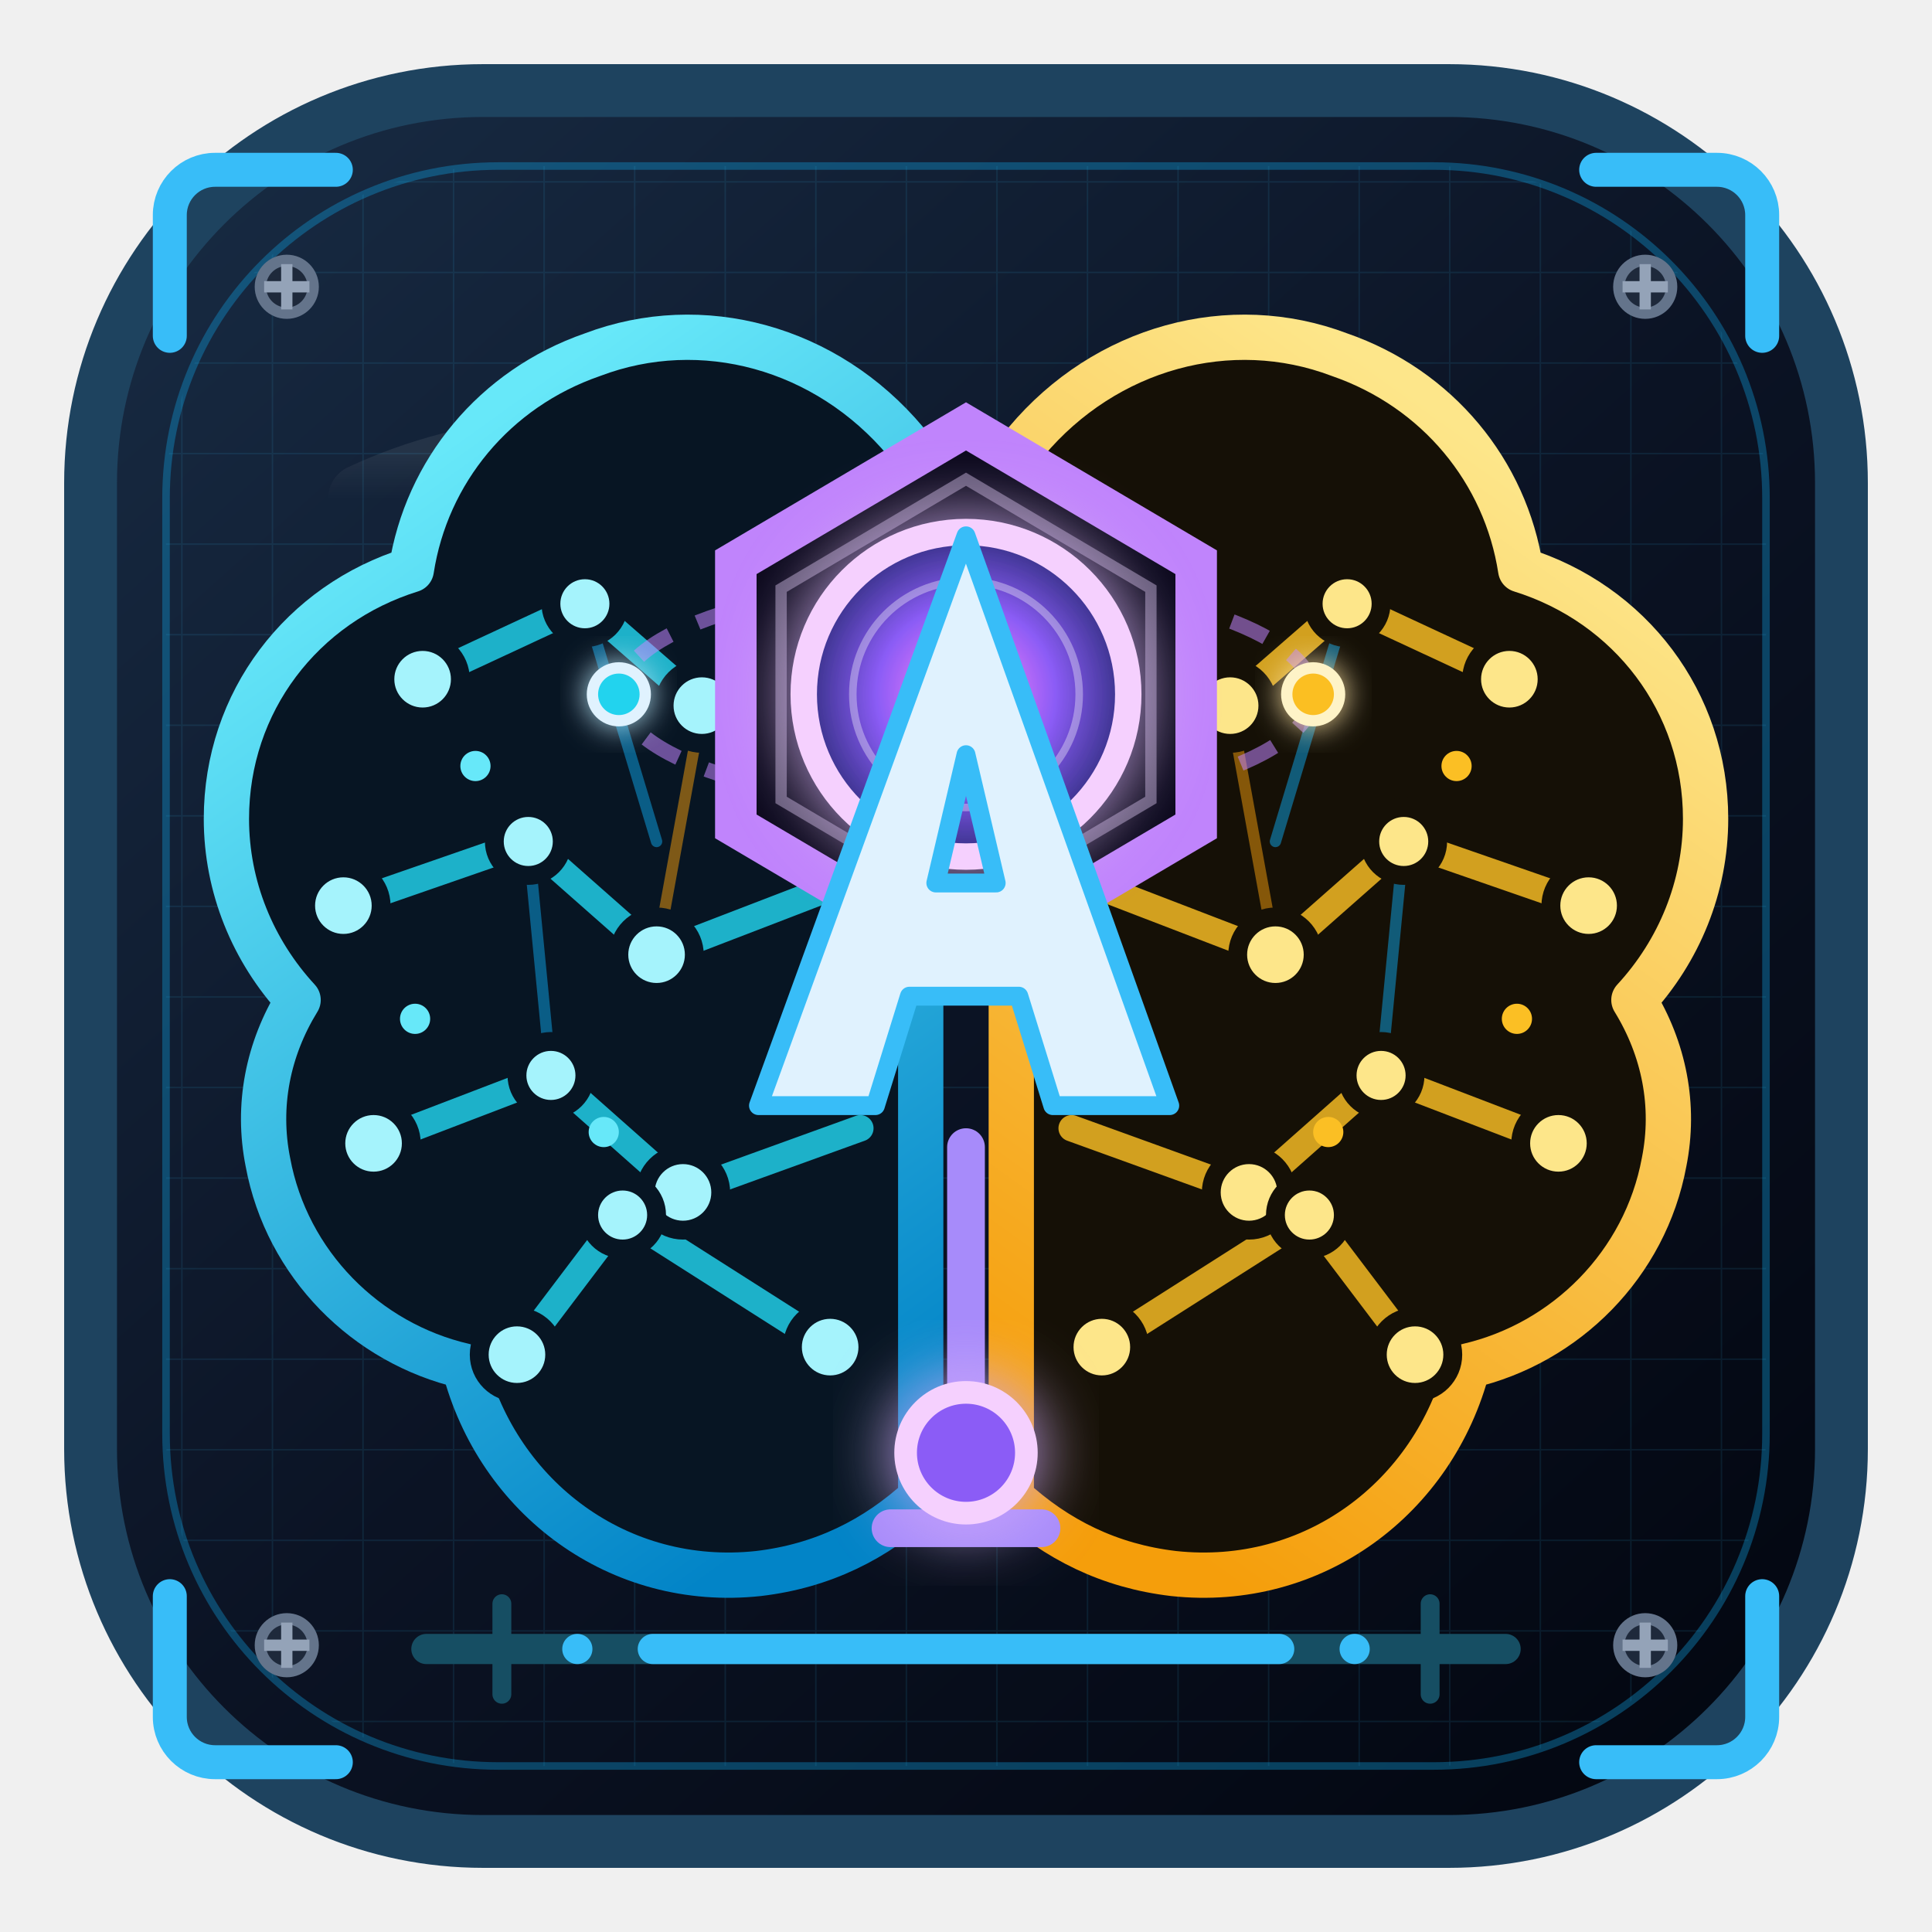
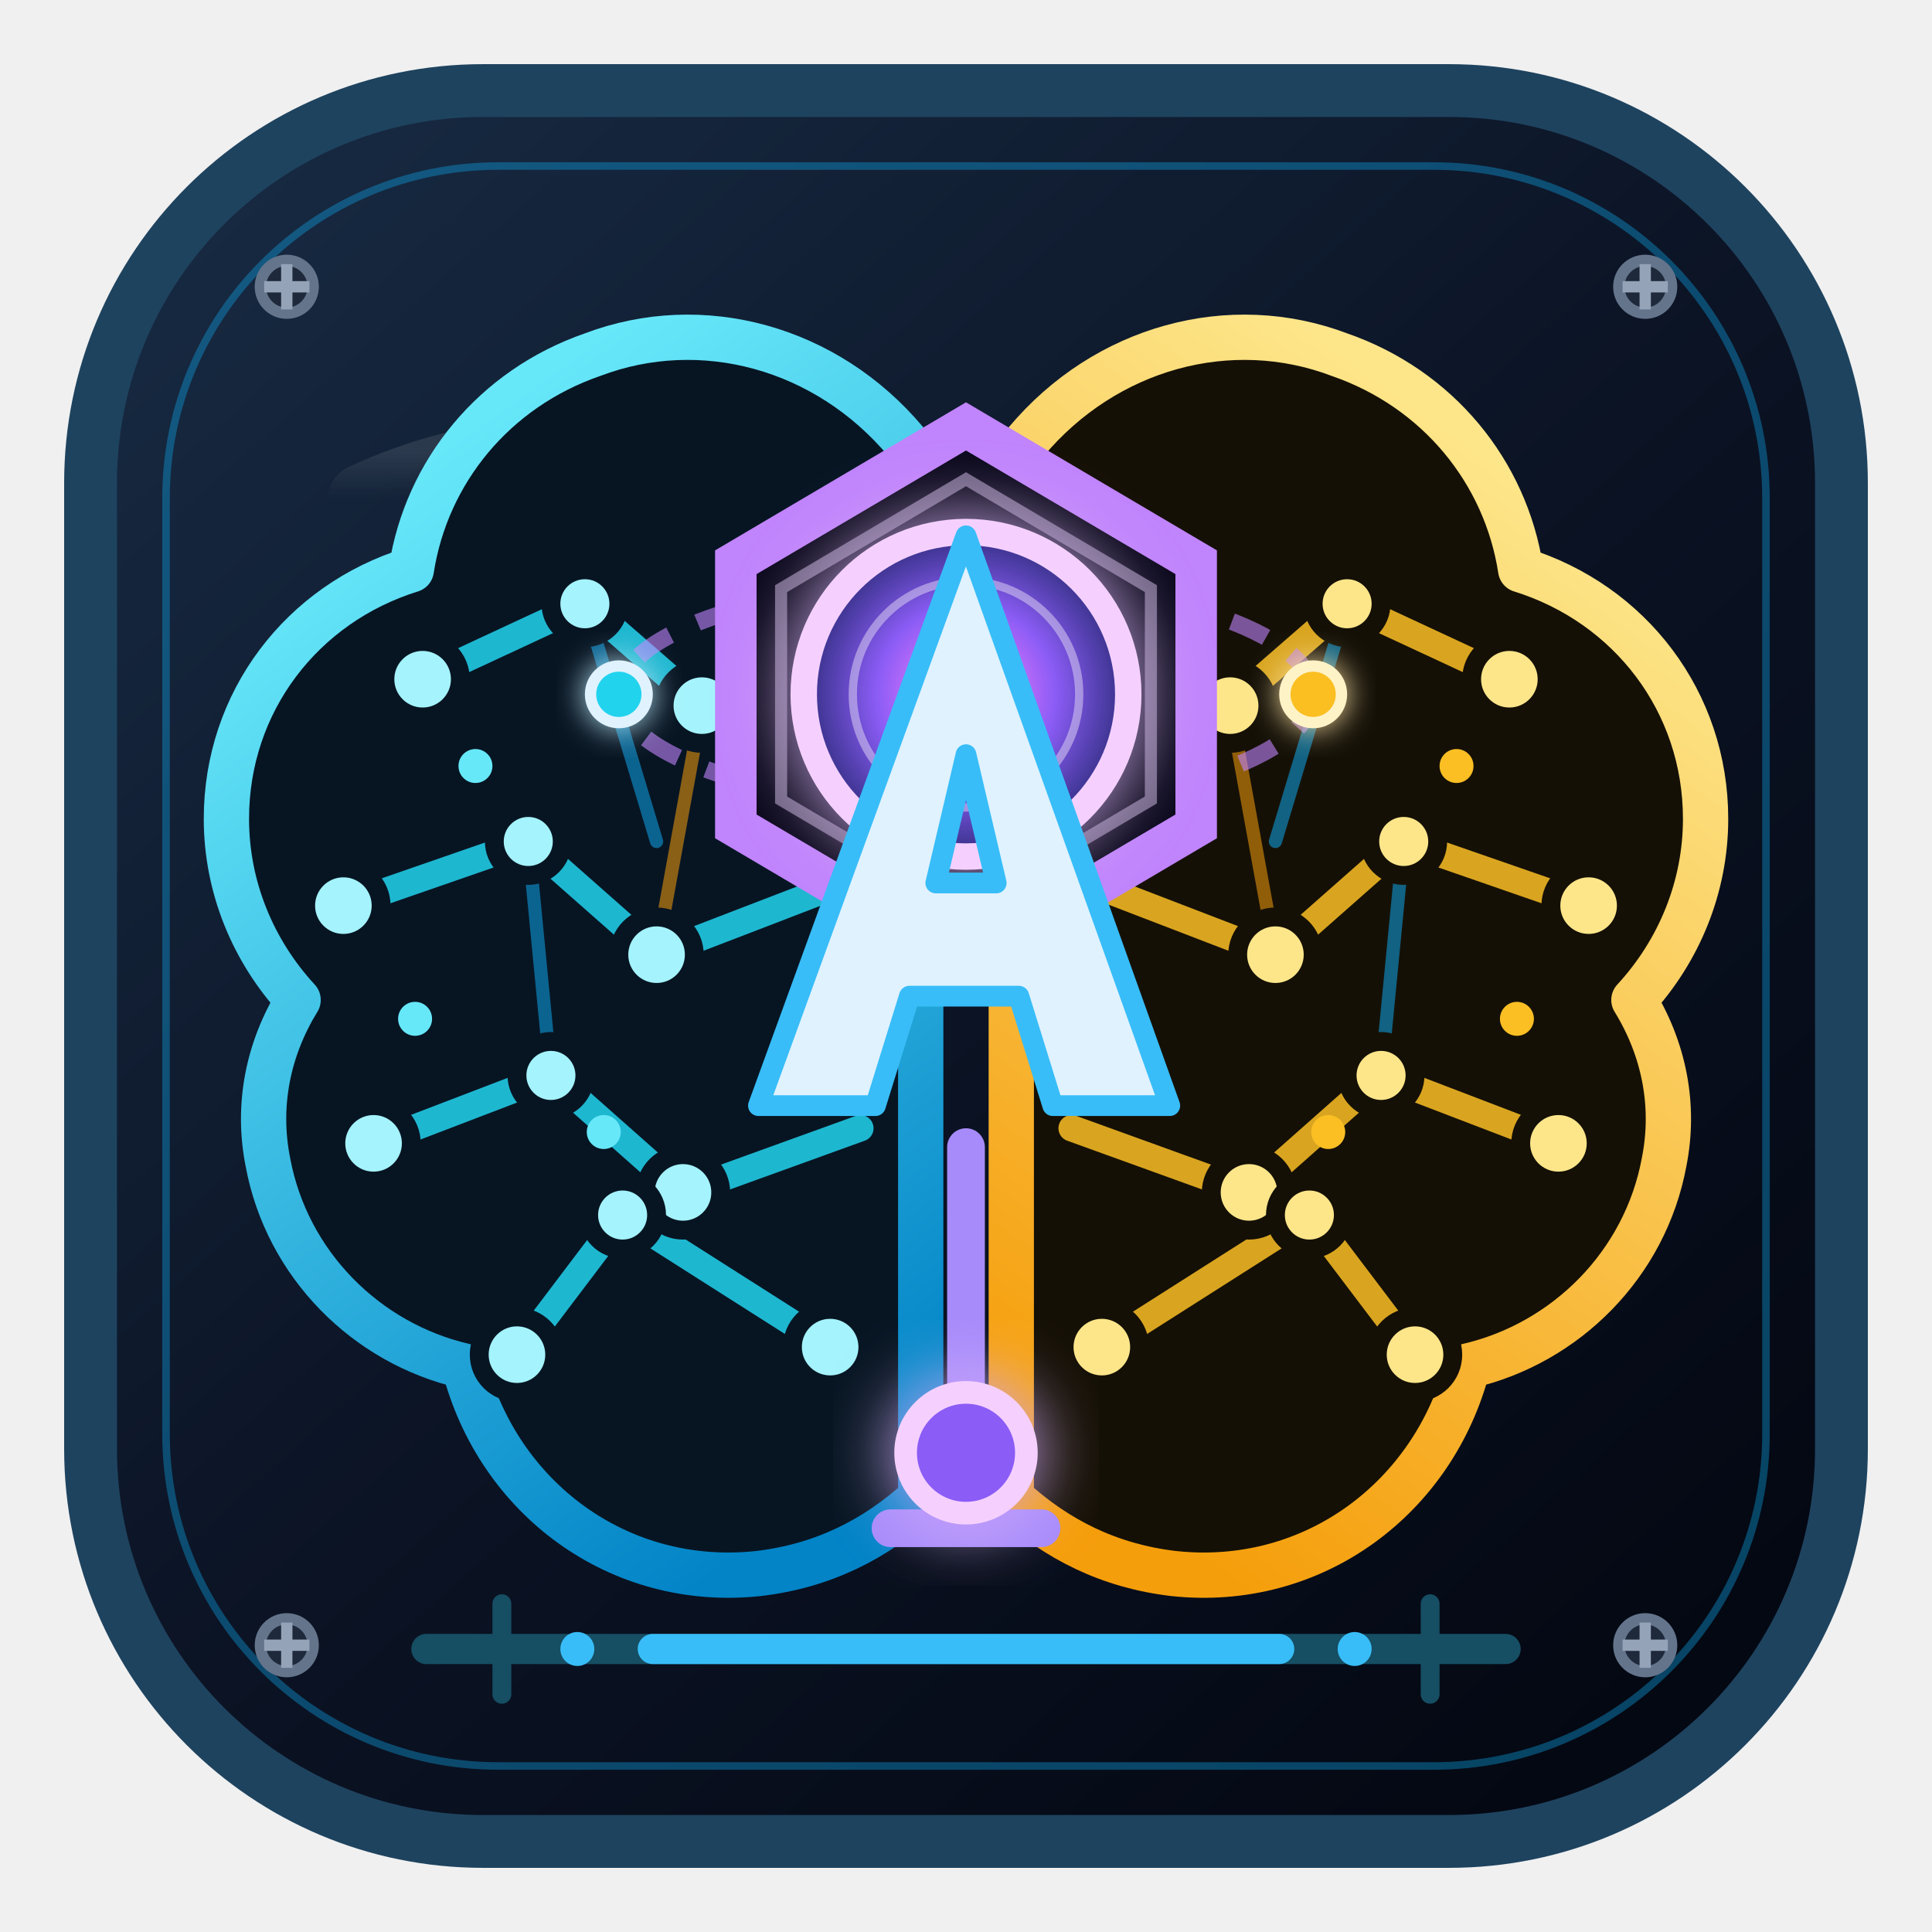
<svg xmlns="http://www.w3.org/2000/svg" viewBox="0 0 512 512" role="img" aria-label="Emblema de Alice Cognitive Core">
  <defs>
    <linearGradient id="frame" x1="58" y1="38" x2="448" y2="474" gradientUnits="userSpaceOnUse">
      <stop stop-color="#172a42" />
      <stop offset=".52" stop-color="#0b1324" />
      <stop offset="1" stop-color="#030711" />
    </linearGradient>
    <linearGradient id="left" x1="85" y1="142" x2="251" y2="373" gradientUnits="userSpaceOnUse">
      <stop stop-color="#67e8f9" />
      <stop offset="1" stop-color="#0284c7" />
    </linearGradient>
    <linearGradient id="right" x1="427" y1="142" x2="261" y2="373" gradientUnits="userSpaceOnUse">
      <stop stop-color="#fde68a" />
      <stop offset="1" stop-color="#f59e0b" />
    </linearGradient>
    <radialGradient id="core">
      <stop stop-color="#fff" />
      <stop offset=".18" stop-color="#e879f9" />
      <stop offset=".55" stop-color="#8b5cf6" />
      <stop offset="1" stop-color="#312e81" />
    </radialGradient>
    <linearGradient id="sheen" x1="0" y1="0" x2="0" y2="1">
-       <stop stop-color="#fff" stop-opacity=".14" />
+       <stop stop-color="#fff" stop-opacity=".18" />
      <stop offset="1" stop-color="#fff" stop-opacity="0" />
    </linearGradient>
-     <pattern id="grid" width="24" height="24" patternUnits="userSpaceOnUse">
-       <path d="M24 0H0v24" fill="none" stroke="#38bdf8" stroke-width=".8" opacity=".1" />
-     </pattern>
    <filter id="glow" x="-60%" y="-60%" width="220%" height="220%">
      <feGaussianBlur stdDeviation="9" result="blur" />
      <feMerge>
        <feMergeNode in="blur" />
        <feMergeNode in="SourceGraphic" />
      </feMerge>
    </filter>
    <filter id="glow2" x="-60%" y="-60%" width="220%" height="220%">
      <feGaussianBlur stdDeviation="4" result="blur" />
      <feMerge>
        <feMergeNode in="blur" />
        <feMergeNode in="SourceGraphic" />
      </feMerge>
    </filter>
  </defs>
  <rect x="24" y="24" width="464" height="464" rx="104" fill="url(#frame)" stroke="#1e435f" stroke-width="14" />
-   <rect x="44" y="44" width="424" height="424" rx="88" fill="url(#grid)" />
-   <rect x="44" y="44" width="424" height="424" rx="88" fill="none" stroke="#0ea5e9" stroke-width="2" opacity=".35" />
-   <path d="M89 45H57a12 12 0 0 0-12 12v32M423 45h32a12 12 0 0 1 12 12v32M89 467H57a12 12 0 0 1-12-12v-32M423 467h32a12 12 0 0 0 12-12v-32" fill="none" stroke="#38bdf8" stroke-width="9" stroke-linecap="round" />
+   <rect x="44" y="44" width="424" height="424" rx="88" fill="none" stroke="#0ea5e9" stroke-width="2" opacity=".38" />
  <g fill="#1e293b" stroke="#64748b" stroke-width="3">
    <circle cx="76" cy="76" r="7" />
    <circle cx="436" cy="76" r="7" />
    <circle cx="76" cy="436" r="7" />
    <circle cx="436" cy="436" r="7" />
  </g>
  <g stroke="#94a3b8" stroke-width="3">
    <path d="M70 76h12m-6-6v12M430 76h12m-6-6v12M70 436h12m-6-6v12M430 436h12m-6-6v12" />
  </g>
-   <path d="M96 132c30-14 62-16 92-6" fill="none" stroke="url(#sheen)" stroke-width="18" stroke-linecap="round" opacity=".5" />
+   <path d="M96 132c30-14 62-16 92-6" fill="none" stroke="url(#sheen)" stroke-width="18" stroke-linecap="round" opacity=".55" />
  <path d="M240 117c-21-25-54-34-83-23-26 9-44 31-48 57-29 9-49 35-49 66 0 18 7 35 19 48-8 13-11 28-8 43 5 27 26 48 52 54 9 35 41 59 78 55 17-2 31-9 43-20V139c0-8-1-15-4-22Z" fill="#071523" stroke="url(#left)" stroke-width="12" stroke-linejoin="round" />
  <path d="M272 117c21-25 54-34 83-23 26 9 44 31 48 57 29 9 49 35 49 66 0 18-7 35-19 48 8 13 11 28 8 43-5 27-26 48-52 54-9 35-41 59-78 55-17-2-31-9-43-20V139c0-8 1-15 4-22Z" fill="#151006" stroke="url(#right)" stroke-width="12" stroke-linejoin="round" />
  <g fill="none" stroke-linecap="round" stroke-linejoin="round">
-     <path d="m112 180 43-20 31 27 39-20M91 240l49-17 34 30 52-20M99 303l47-18 35 31 47-17M137 359l28-37 55 35" stroke="#22d3ee" stroke-width="7" opacity=".82" />
-     <path d="m400 180-43-20-31 27-39-20M421 240l-49-17-34 30-52-20M413 303l-47-18-35 31-47-17M375 359l-28-37-55 35" stroke="#fbbf24" stroke-width="7" opacity=".82" />
-     <path d="m155 160 19 63M140 223l6 62M357 160l-19 63M372 223l-6 62" stroke="#0ea5e9" stroke-width="3" opacity=".5" />
-     <path d="m186 187-12 66M326 187l12 66" stroke="#f59e0b" stroke-width="3" opacity=".5" />
+     <path d="m112 180 43-20 31 27 39-20M91 240l49-17 34 30 52-20M99 303l47-18 35 31 47-17M137 359l28-37 55 35" stroke="#22d3ee" stroke-width="7" opacity=".85" />
+     <path d="m400 180-43-20-31 27-39-20M421 240l-49-17-34 30-52-20M413 303l-47-18-35 31-47-17M375 359l-28-37-55 35" stroke="#fbbf24" stroke-width="7" opacity=".85" />
+     <path d="m155 160 19 63M140 223l6 62M357 160l-19 63M372 223l-6 62" stroke="#0ea5e9" stroke-width="3.5" opacity=".55" />
+     <path d="m186 187-12 66M326 187l12 66" stroke="#f59e0b" stroke-width="3.5" opacity=".55" />
  </g>
  <g fill="#a5f3fc" stroke="#071523" stroke-width="5">
    <circle cx="112" cy="180" r="10" />
    <circle cx="155" cy="160" r="9" />
    <circle cx="186" cy="187" r="10" />
    <circle cx="91" cy="240" r="10" />
    <circle cx="140" cy="223" r="9" />
    <circle cx="174" cy="253" r="10" />
    <circle cx="99" cy="303" r="10" />
    <circle cx="146" cy="285" r="9" />
    <circle cx="181" cy="316" r="10" />
    <circle cx="137" cy="359" r="10" />
    <circle cx="165" cy="322" r="9" />
    <circle cx="220" cy="357" r="10" />
  </g>
  <g fill="#fde68a" stroke="#151006" stroke-width="5">
    <circle cx="400" cy="180" r="10" />
    <circle cx="357" cy="160" r="9" />
    <circle cx="326" cy="187" r="10" />
    <circle cx="421" cy="240" r="10" />
    <circle cx="372" cy="223" r="9" />
    <circle cx="338" cy="253" r="10" />
    <circle cx="413" cy="303" r="10" />
    <circle cx="366" cy="285" r="9" />
    <circle cx="331" cy="316" r="10" />
    <circle cx="375" cy="359" r="10" />
    <circle cx="347" cy="322" r="9" />
    <circle cx="292" cy="357" r="10" />
  </g>
  <g fill="#67e8f9">
-     <circle cx="126" cy="203" r="4" />
-     <circle cx="110" cy="270" r="4" />
-     <circle cx="160" cy="300" r="4" />
+     <circle cx="126" cy="203" r="4.5" />
+     <circle cx="110" cy="270" r="4.5" />
+     <circle cx="160" cy="300" r="4.5" />
  </g>
  <g fill="#fbbf24">
-     <circle cx="386" cy="203" r="4" />
-     <circle cx="402" cy="270" r="4" />
-     <circle cx="352" cy="300" r="4" />
+     <circle cx="386" cy="203" r="4.5" />
+     <circle cx="402" cy="270" r="4.5" />
+     <circle cx="352" cy="300" r="4.5" />
  </g>
-   <ellipse cx="256" cy="184" rx="92" ry="30" fill="none" stroke="#c084fc" stroke-width="4" stroke-dasharray="10 8" opacity=".55" />
-   <circle cx="164" cy="184" r="7" fill="#22d3ee" stroke="#e0f2fe" stroke-width="3" filter="url(#glow2)" />
-   <circle cx="348" cy="184" r="7" fill="#fbbf24" stroke="#fef3c7" stroke-width="3" filter="url(#glow2)" />
+   <ellipse cx="256" cy="184" rx="92" ry="30" fill="none" stroke="#c084fc" stroke-width="4.5" stroke-dasharray="10 8" opacity=".6" />
+   <circle cx="164" cy="184" r="7.5" fill="#22d3ee" stroke="#e0f2fe" stroke-width="3" filter="url(#glow2)" />
+   <circle cx="348" cy="184" r="7.5" fill="#fbbf24" stroke="#fef3c7" stroke-width="3" filter="url(#glow2)" />
  <path d="M256 113 317 149v70l-61 36-61-36v-70Z" fill="#09071b" stroke="#c084fc" stroke-width="11" />
-   <path d="M256 127 305 156v56l-49 29-49-29v-56Z" fill="none" stroke="#e9d5ff" stroke-width="3" opacity=".4" />
+   <path d="M256 127 305 156v56l-49 29-49-29v-56Z" fill="none" stroke="#e9d5ff" stroke-width="3.2" opacity=".45" />
  <circle cx="256" cy="184" r="43" fill="url(#core)" stroke="#f5d0fe" stroke-width="7" filter="url(#glow)" />
-   <circle cx="256" cy="184" r="30" fill="none" stroke="#fff" stroke-width="2" opacity=".35" />
-   <path d="m256 142 54 151h-31l-9-29h-29l-9 29h-31Zm0 58-8 34h16Z" fill="#e0f2fe" stroke="#38bdf8" stroke-width="5" stroke-linejoin="round" />
+   <circle cx="256" cy="184" r="30" fill="none" stroke="#fff" stroke-width="2.2" opacity=".4" />
+   <path d="m256 142 54 151h-31l-9-29h-29l-9 29h-31Zm0 58-8 34h16Z" fill="#e0f2fe" stroke="#38bdf8" stroke-width="5.5" stroke-linejoin="round" />
  <path d="M256 304v81M236 405h40" fill="none" stroke="#a78bfa" stroke-width="10" stroke-linecap="round" />
  <circle cx="256" cy="385" r="16" fill="#8b5cf6" stroke="#f5d0fe" stroke-width="6" filter="url(#glow)" />
  <path d="M113 437h286" stroke="#164e63" stroke-width="8" stroke-linecap="round" />
  <path d="M173 437h166" stroke="#38bdf8" stroke-width="8" stroke-linecap="round" />
  <path d="M133 425v24M379 425v24" stroke="#164e63" stroke-width="5" stroke-linecap="round" />
  <g fill="#38bdf8">
-     <circle cx="153" cy="437" r="4" />
-     <circle cx="359" cy="437" r="4" />
+     <circle cx="153" cy="437" r="4.5" />
+     <circle cx="359" cy="437" r="4.5" />
  </g>
</svg>
